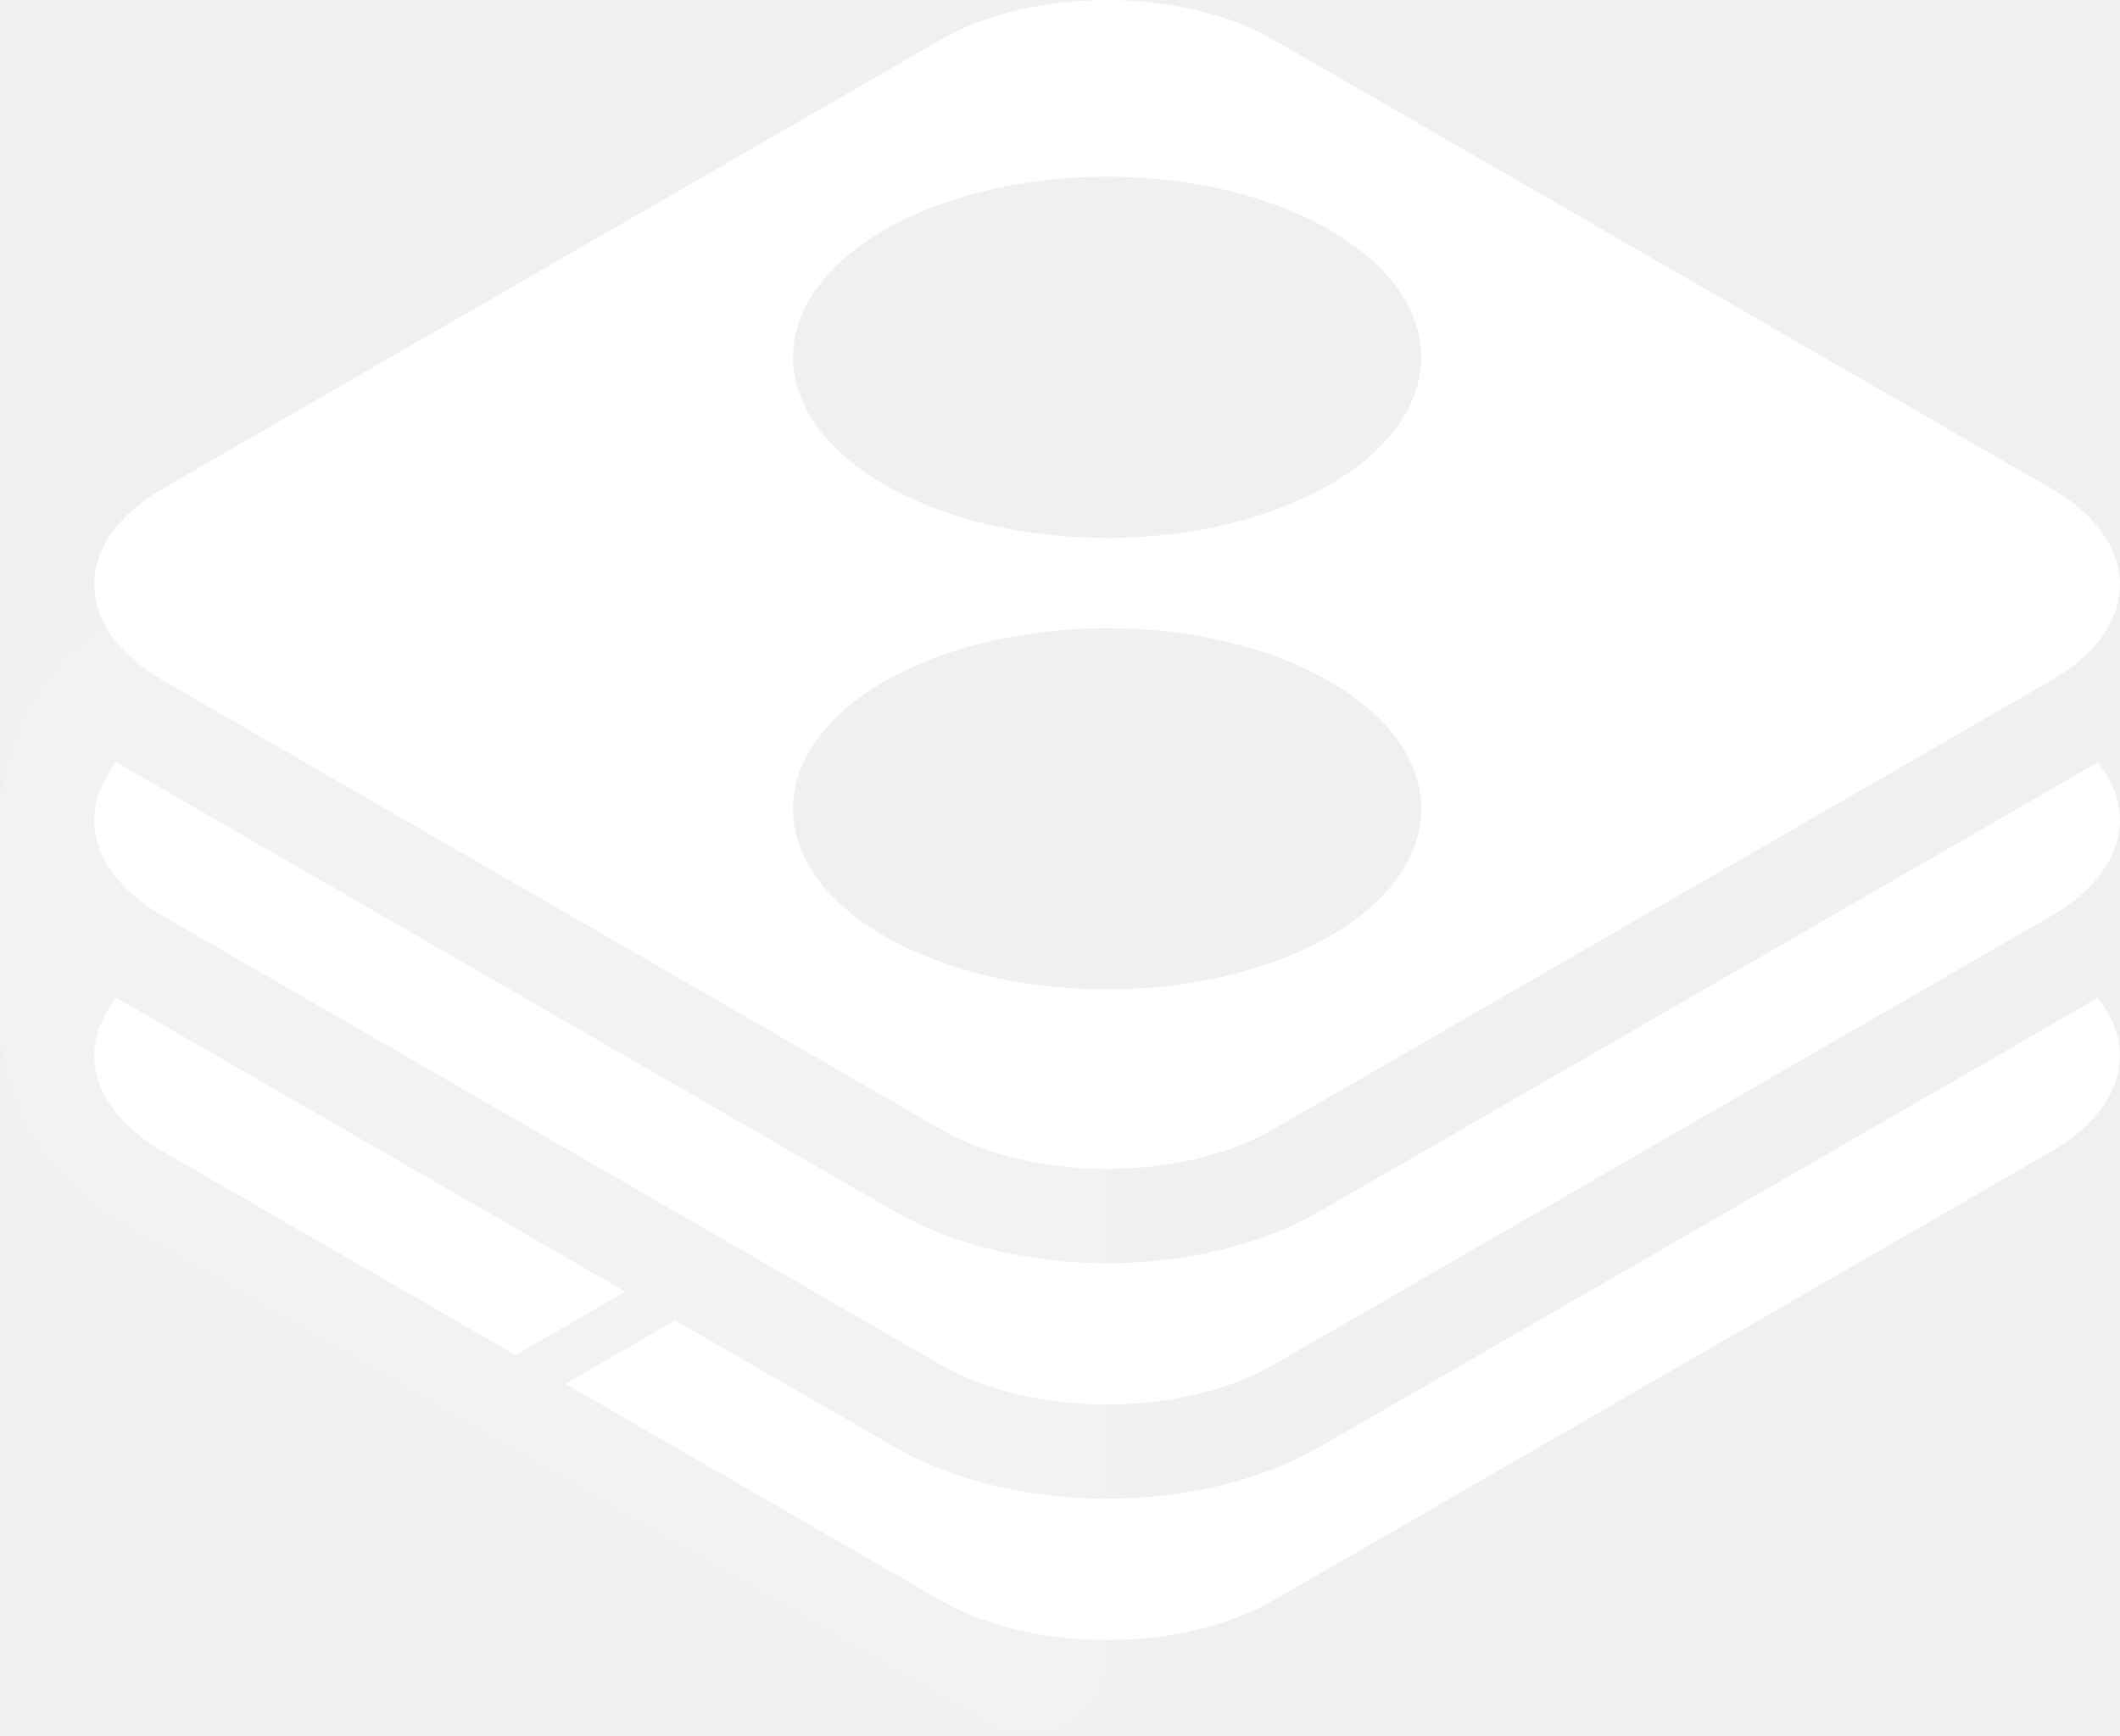
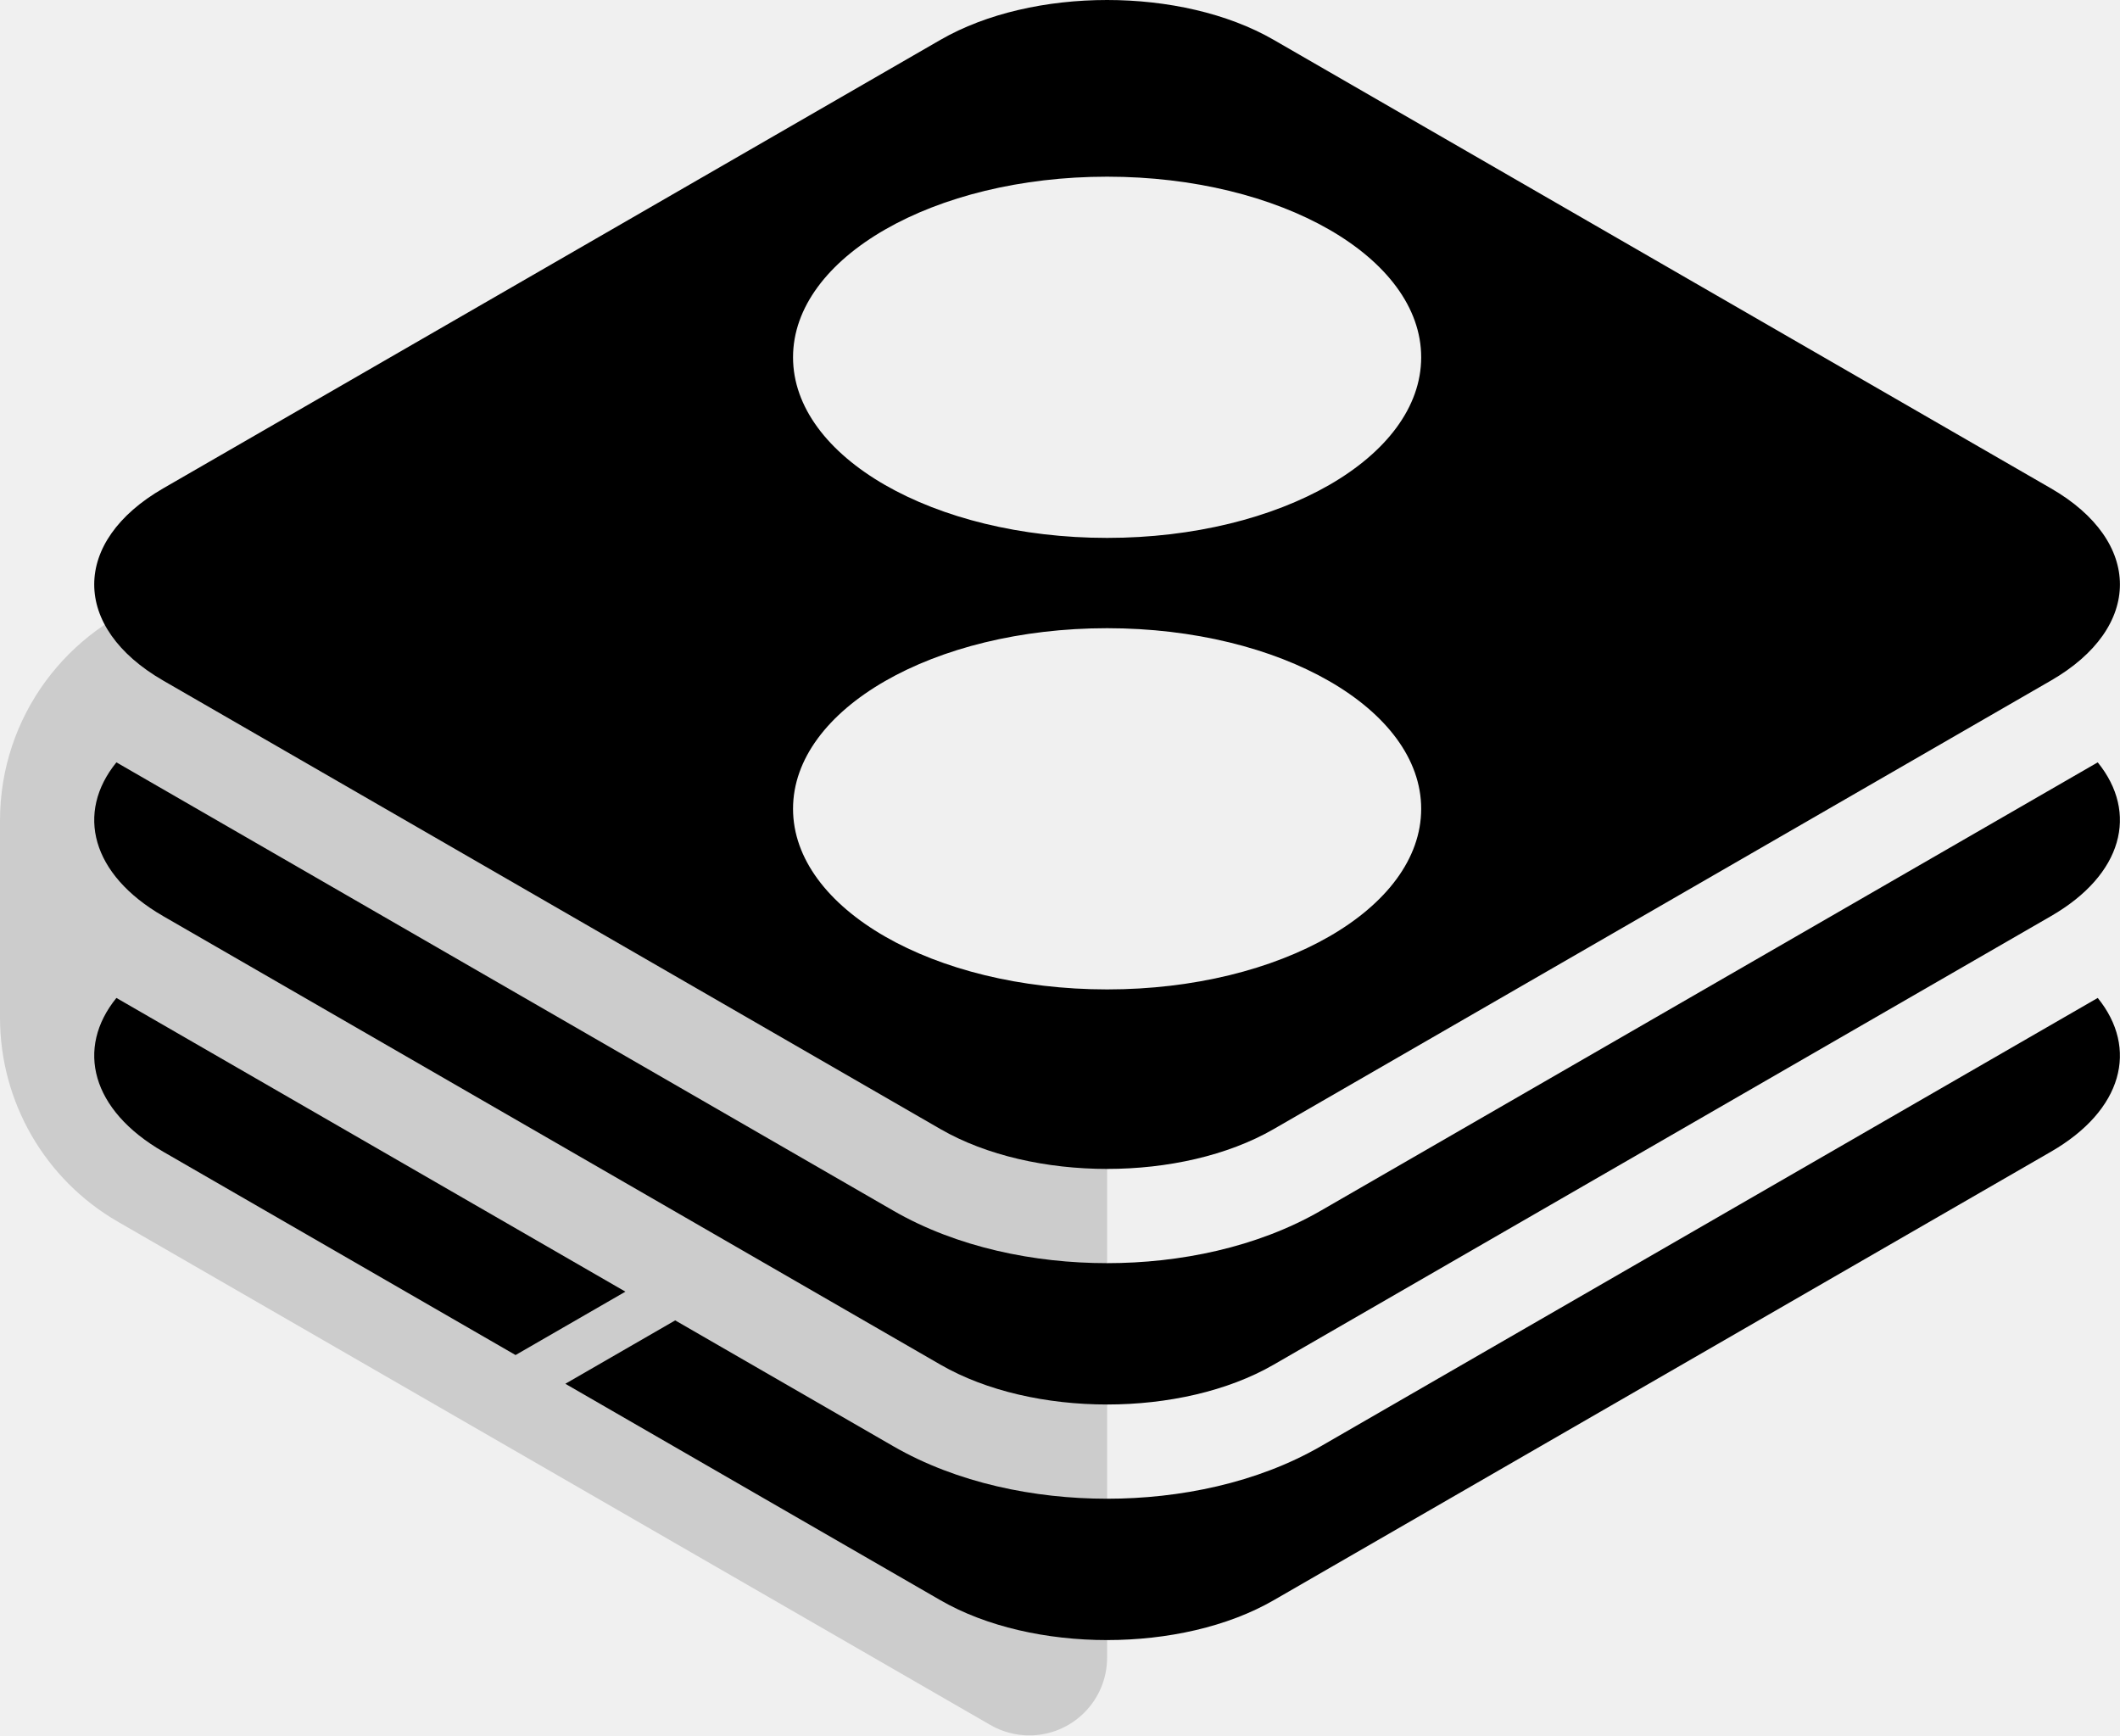
<svg xmlns="http://www.w3.org/2000/svg" width="540" height="442" viewBox="0 0 540 442" fill="none">
-   <path d="M41.025 152.062C44.823 155.96 49.18 159.374 54.023 162.167L276.271 290.349C278.062 291.381 279.996 292.12 282 292.552V422.176C282 433.124 273.124 442 262.176 442C258.699 442 255.283 441.086 252.271 439.349L30.023 311.167C11.446 300.453 0 280.637 0 259.191V209C0 182.494 17.188 160.003 41.025 152.062Z" fill="white" fill-opacity="0.15" />
-   <path d="M534.327 254.17C544.739 266.996 540.766 282.746 522.406 293.34L324.416 407.58C300.985 421.1 262.995 421.1 239.563 407.58L144 352.443L171.984 336.298L227.569 368.368C243.791 377.728 263.541 381.721 281.99 381.721C300.44 381.721 320.19 377.728 336.411 368.368L534.327 254.17Z" fill="white" />
-   <path d="M159.303 328.979L131.319 345.123L41.573 293.34C23.214 282.746 19.24 266.996 29.651 254.17L159.303 328.979Z" fill="white" />
-   <path d="M534.327 194.17C544.739 206.996 540.766 222.746 522.406 233.34L324.416 347.58C300.985 361.1 262.995 361.1 239.563 347.58L41.573 233.34C23.214 222.746 19.24 206.996 29.651 194.17L227.569 308.368C243.791 317.728 263.541 321.721 281.99 321.721C300.44 321.721 320.19 317.728 336.411 308.368L534.327 194.17Z" fill="white" />
-   <path d="M239.564 10.14C262.995 -3.38 300.985 -3.38 324.416 10.14L522.406 124.38C545.838 137.9 545.838 159.82 522.406 173.34L324.416 287.58C300.985 301.1 262.995 301.1 239.564 287.58L41.573 173.34C18.142 159.82 18.142 137.9 41.573 124.38L239.564 10.14ZM282 160C237.817 160 202 180.595 202 206C202 231.405 237.817 252 282 252C326.183 252 362 231.405 362 206C362 180.595 326.183 160 282 160ZM282 45C237.817 45 202 65.595 202 91C202 116.405 237.817 137 282 137C326.183 137 362 116.405 362 91C362 65.595 326.183 45 282 45Z" fill="white" />
+   <path d="M41.025 152.062C44.823 155.96 49.18 159.374 54.023 162.167L276.271 290.349C278.062 291.381 279.996 292.12 282 292.552V422.176C282 433.124 273.124 442 262.176 442C258.699 442 255.283 441.086 252.271 439.349L30.023 311.167C11.446 300.453 0 280.637 0 259.191V209C0 182.494 17.188 160.003 41.025 152.062Z" fill="black" fill-opacity="0.15" />
+   <path d="M534.327 254.17C544.739 266.996 540.766 282.746 522.406 293.34L324.416 407.58C300.985 421.1 262.995 421.1 239.563 407.58L144 352.443L171.984 336.298L227.569 368.368C243.791 377.728 263.541 381.721 281.99 381.721C300.44 381.721 320.19 377.728 336.411 368.368L534.327 254.17Z" fill="black" />
+   <path d="M159.303 328.979L131.319 345.123L41.573 293.34C23.214 282.746 19.24 266.996 29.651 254.17L159.303 328.979Z" fill="black" />
+   <path d="M534.327 194.17C544.739 206.996 540.766 222.746 522.406 233.34L324.416 347.58C300.985 361.1 262.995 361.1 239.563 347.58L41.573 233.34C23.214 222.746 19.24 206.996 29.651 194.17L227.569 308.368C243.791 317.728 263.541 321.721 281.99 321.721C300.44 321.721 320.19 317.728 336.411 308.368L534.327 194.17Z" fill="black" />
+   <path d="M239.564 10.14C262.995 -3.38 300.985 -3.38 324.416 10.14L522.406 124.38C545.838 137.9 545.838 159.82 522.406 173.34L324.416 287.58C300.985 301.1 262.995 301.1 239.564 287.58L41.573 173.34C18.142 159.82 18.142 137.9 41.573 124.38L239.564 10.14ZM282 160C237.817 160 202 180.595 202 206C202 231.405 237.817 252 282 252C326.183 252 362 231.405 362 206C362 180.595 326.183 160 282 160ZM282 45C237.817 45 202 65.595 202 91C202 116.405 237.817 137 282 137C326.183 137 362 116.405 362 91C362 65.595 326.183 45 282 45Z" fill="black" />
</svg>
